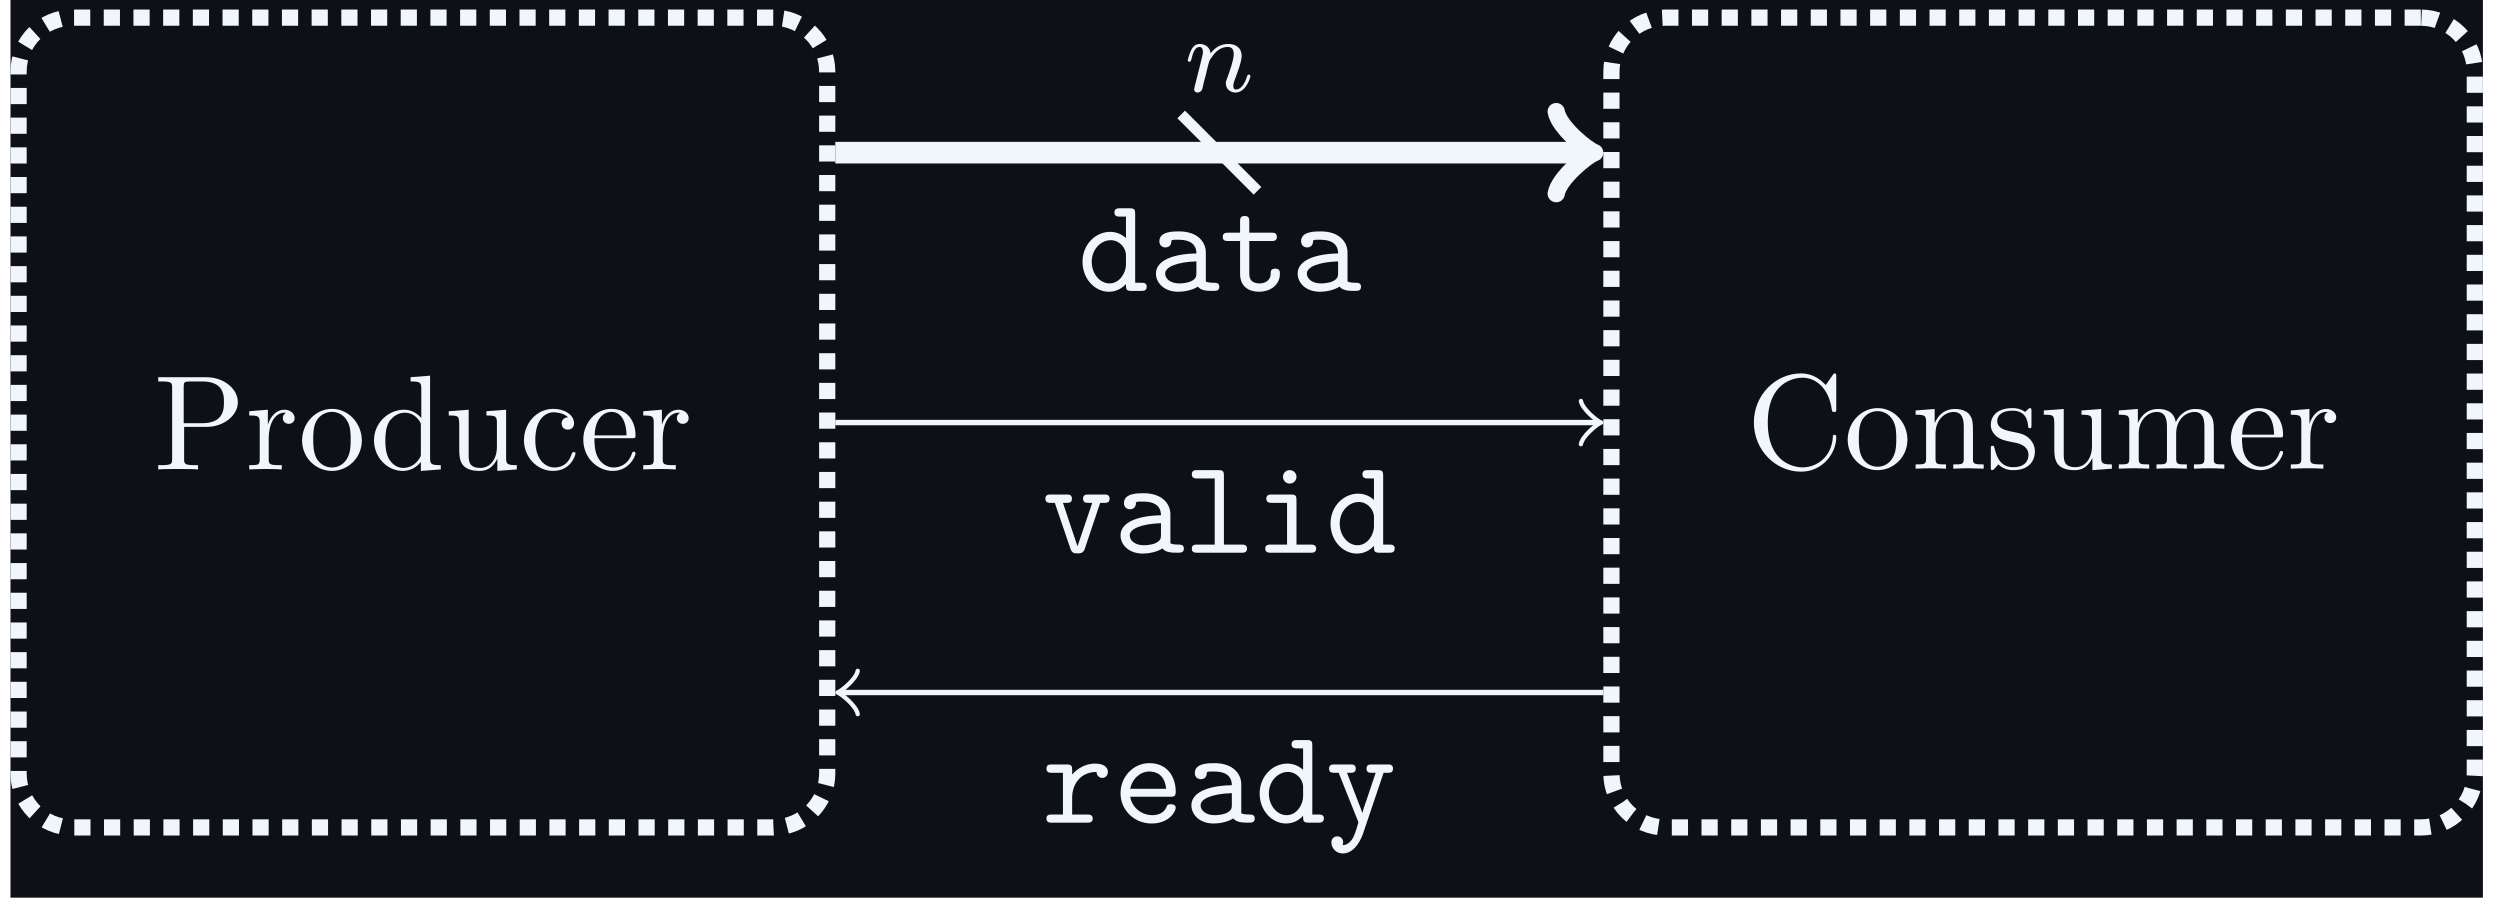
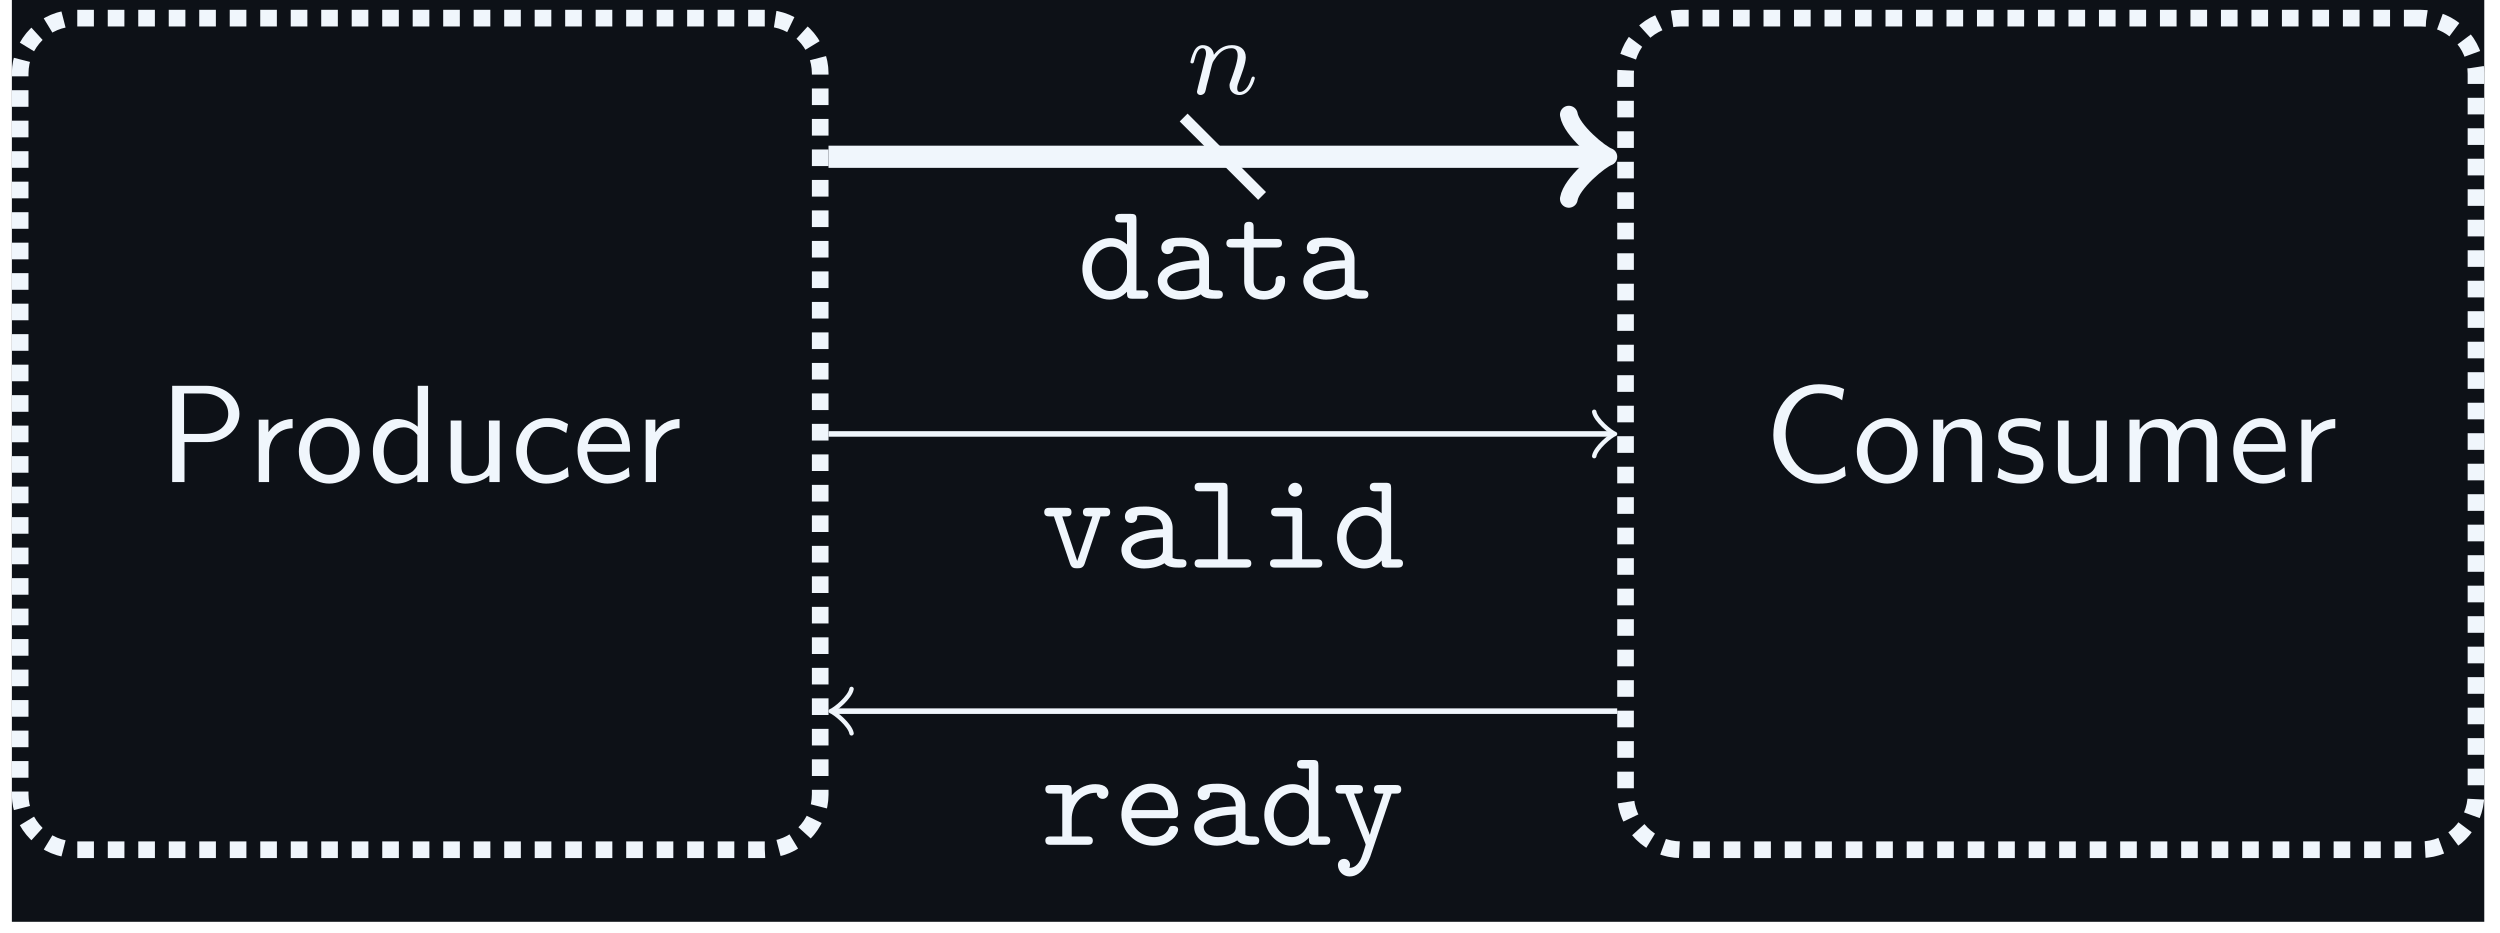
- <svg xmlns="http://www.w3.org/2000/svg" xmlns:xlink="http://www.w3.org/1999/xlink" width="182.51pt" height="66.261pt" viewBox="0 0 182.51 66.261">
+ <svg xmlns="http://www.w3.org/2000/svg" xmlns:xlink="http://www.w3.org/1999/xlink" width="177.723pt" height="66.261pt" viewBox="0 0 177.723 66.261">
  <defs>
    <g>
      <g id="glyph-0-0">
-         <path d="M 2.234 -3.109 L 3.906 -3.109 C 5.094 -3.109 6.156 -3.922 6.156 -4.906 C 6.156 -5.859 5.172 -6.734 3.828 -6.734 L 0.344 -6.734 L 0.344 -6.422 L 0.578 -6.422 C 1.344 -6.422 1.359 -6.312 1.359 -5.969 L 1.359 -0.766 C 1.359 -0.422 1.344 -0.312 0.578 -0.312 L 0.344 -0.312 L 0.344 0 C 0.688 -0.031 1.422 -0.031 1.797 -0.031 C 2.172 -0.031 2.906 -0.031 3.25 0 L 3.25 -0.312 L 3.016 -0.312 C 2.25 -0.312 2.234 -0.422 2.234 -0.766 Z M 2.203 -3.375 L 2.203 -6.031 C 2.203 -6.359 2.234 -6.422 2.688 -6.422 L 3.562 -6.422 C 5.141 -6.422 5.141 -5.391 5.141 -4.906 C 5.141 -4.438 5.141 -3.375 3.562 -3.375 Z M 2.203 -3.375 " />
+         <path d="M 3.469 -2.844 C 4.688 -2.844 5.734 -3.75 5.734 -4.844 C 5.734 -5.906 4.766 -6.844 3.406 -6.844 L 0.953 -6.844 L 0.953 0 L 1.828 0 L 1.828 -2.844 Z M 3.188 -6.297 C 4.266 -6.297 4.938 -5.688 4.938 -4.844 C 4.938 -4.078 4.312 -3.422 3.188 -3.422 L 1.797 -3.422 L 1.797 -6.297 Z M 3.188 -6.297 " />
      </g>
      <g id="glyph-0-1">
-         <path d="M 1.641 -3.266 L 1.641 -4.359 L 0.281 -4.25 L 0.281 -3.938 C 0.969 -3.938 1.047 -3.875 1.047 -3.391 L 1.047 -0.75 C 1.047 -0.312 0.938 -0.312 0.281 -0.312 L 0.281 0 C 0.656 -0.016 1.125 -0.031 1.406 -0.031 C 1.797 -0.031 2.25 -0.031 2.656 0 L 2.656 -0.312 L 2.438 -0.312 C 1.719 -0.312 1.703 -0.422 1.703 -0.766 L 1.703 -2.281 C 1.703 -3.266 2.109 -4.141 2.859 -4.141 C 2.922 -4.141 2.953 -4.141 2.969 -4.125 C 2.938 -4.125 2.734 -4 2.734 -3.75 C 2.734 -3.469 2.953 -3.328 3.172 -3.328 C 3.344 -3.328 3.594 -3.438 3.594 -3.75 C 3.594 -4.078 3.281 -4.359 2.859 -4.359 C 2.141 -4.359 1.781 -3.703 1.641 -3.266 Z M 1.641 -3.266 " />
+         <path d="M 1.547 -2.109 C 1.547 -3.094 2.25 -3.812 3.219 -3.828 L 3.219 -4.484 C 2.344 -4.469 1.797 -4 1.5 -3.547 L 1.5 -4.438 L 0.812 -4.438 L 0.812 0 L 1.547 0 Z M 1.547 -2.109 " />
      </g>
      <g id="glyph-0-2">
-         <path d="M 4.641 -2.109 C 4.641 -3.375 3.656 -4.422 2.469 -4.422 C 1.234 -4.422 0.281 -3.344 0.281 -2.109 C 0.281 -0.844 1.297 0.109 2.453 0.109 C 3.641 0.109 4.641 -0.859 4.641 -2.109 Z M 2.469 -0.141 C 2.047 -0.141 1.609 -0.344 1.344 -0.797 C 1.094 -1.234 1.094 -1.828 1.094 -2.188 C 1.094 -2.578 1.094 -3.109 1.328 -3.547 C 1.594 -4 2.062 -4.203 2.453 -4.203 C 2.891 -4.203 3.312 -3.984 3.562 -3.562 C 3.828 -3.141 3.828 -2.562 3.828 -2.188 C 3.828 -1.828 3.828 -1.297 3.609 -0.875 C 3.391 -0.422 2.953 -0.141 2.469 -0.141 Z M 2.469 -0.141 " />
+         <path d="M 4.625 -2.172 C 4.625 -3.484 3.641 -4.547 2.469 -4.547 C 1.25 -4.547 0.297 -3.453 0.297 -2.172 C 0.297 -0.875 1.297 0.109 2.453 0.109 C 3.641 0.109 4.625 -0.891 4.625 -2.172 Z M 2.453 -0.516 C 1.781 -0.516 1.062 -1.078 1.062 -2.266 C 1.062 -3.453 1.812 -3.938 2.453 -3.938 C 3.141 -3.938 3.859 -3.438 3.859 -2.266 C 3.859 -1.109 3.188 -0.516 2.453 -0.516 Z M 2.453 -0.516 " />
      </g>
      <g id="glyph-0-3">
-         <path d="M 3.75 -0.547 L 3.75 0.109 L 5.203 0 L 5.203 -0.312 C 4.5 -0.312 4.422 -0.375 4.422 -0.859 L 4.422 -6.844 L 3 -6.734 L 3 -6.422 C 3.703 -6.422 3.781 -6.359 3.781 -5.875 L 3.781 -3.75 C 3.484 -4.094 3.062 -4.359 2.531 -4.359 C 1.375 -4.359 0.328 -3.391 0.328 -2.125 C 0.328 -0.875 1.297 0.109 2.422 0.109 C 3.062 0.109 3.5 -0.234 3.75 -0.547 Z M 3.75 -3.188 L 3.75 -1.156 C 3.75 -0.984 3.75 -0.969 3.641 -0.797 C 3.344 -0.328 2.906 -0.109 2.469 -0.109 C 2.031 -0.109 1.672 -0.359 1.438 -0.734 C 1.188 -1.141 1.156 -1.703 1.156 -2.109 C 1.156 -2.469 1.172 -3.062 1.453 -3.516 C 1.672 -3.812 2.047 -4.141 2.578 -4.141 C 2.922 -4.141 3.328 -4 3.641 -3.547 C 3.75 -3.375 3.75 -3.359 3.75 -3.188 Z M 3.75 -3.188 " />
+         <path d="M 4.281 -6.844 L 3.547 -6.844 L 3.547 -3.938 C 3.016 -4.375 2.469 -4.484 2.094 -4.484 C 1.125 -4.484 0.359 -3.453 0.359 -2.188 C 0.359 -0.891 1.109 0.109 2.047 0.109 C 2.375 0.109 2.953 0.016 3.516 -0.516 L 3.516 0 L 4.281 0 Z M 3.516 -1.375 C 3.516 -1.234 3.5 -1.062 3.188 -0.766 C 2.953 -0.578 2.719 -0.5 2.453 -0.5 C 1.844 -0.5 1.125 -0.953 1.125 -2.172 C 1.125 -3.484 1.969 -3.891 2.547 -3.891 C 3 -3.891 3.297 -3.656 3.516 -3.344 Z M 3.516 -1.375 " />
      </g>
      <g id="glyph-0-4">
-         <path d="M 3.859 -0.781 L 3.859 0.109 L 5.281 0 L 5.281 -0.312 C 4.578 -0.312 4.5 -0.375 4.5 -0.859 L 4.5 -4.359 L 3.062 -4.25 L 3.062 -3.938 C 3.75 -3.938 3.828 -3.875 3.828 -3.391 L 3.828 -1.641 C 3.828 -0.781 3.359 -0.109 2.625 -0.109 C 1.797 -0.109 1.766 -0.578 1.766 -1.078 L 1.766 -4.359 L 0.312 -4.25 L 0.312 -3.938 C 1.078 -3.938 1.078 -3.922 1.078 -3.031 L 1.078 -1.562 C 1.078 -0.781 1.078 0.109 2.578 0.109 C 3.141 0.109 3.562 -0.172 3.859 -0.781 Z M 3.859 -0.781 " />
+         <path d="M 4.281 -4.375 L 3.516 -4.375 L 3.516 -1.516 C 3.516 -0.781 2.969 -0.438 2.344 -0.438 C 1.641 -0.438 1.562 -0.688 1.562 -1.109 L 1.562 -4.375 L 0.797 -4.375 L 0.797 -1.078 C 0.797 -0.359 1.031 0.109 1.844 0.109 C 2.359 0.109 3.062 -0.047 3.547 -0.469 L 3.547 0 L 4.281 0 Z M 4.281 -4.375 " />
      </g>
      <g id="glyph-0-5">
-         <path d="M 1.156 -2.156 C 1.156 -3.75 1.969 -4.172 2.484 -4.172 C 2.578 -4.172 3.188 -4.156 3.547 -3.812 C 3.141 -3.781 3.078 -3.484 3.078 -3.359 C 3.078 -3.094 3.25 -2.906 3.531 -2.906 C 3.781 -2.906 3.984 -3.062 3.984 -3.359 C 3.984 -4.031 3.234 -4.422 2.469 -4.422 C 1.25 -4.422 0.328 -3.359 0.328 -2.125 C 0.328 -0.875 1.312 0.109 2.453 0.109 C 3.781 0.109 4.094 -1.078 4.094 -1.172 C 4.094 -1.266 4 -1.266 3.969 -1.266 C 3.875 -1.266 3.859 -1.234 3.828 -1.172 C 3.547 -0.25 2.906 -0.141 2.547 -0.141 C 2.016 -0.141 1.156 -0.562 1.156 -2.156 Z M 1.156 -2.156 " />
+         <path d="M 4.047 -4.125 C 3.453 -4.453 3.125 -4.547 2.531 -4.547 C 1.156 -4.547 0.359 -3.359 0.359 -2.188 C 0.359 -0.969 1.25 0.109 2.484 0.109 C 3.016 0.109 3.562 -0.031 4.094 -0.391 L 4.031 -1.062 C 3.531 -0.656 3 -0.516 2.5 -0.516 C 1.672 -0.516 1.125 -1.234 1.125 -2.203 C 1.125 -2.969 1.484 -3.922 2.531 -3.922 C 3.047 -3.922 3.375 -3.828 3.922 -3.484 Z M 4.047 -4.125 " />
      </g>
      <g id="glyph-0-6">
-         <path d="M 1.109 -2.484 C 1.156 -3.953 1.984 -4.203 2.328 -4.203 C 3.344 -4.203 3.438 -2.875 3.438 -2.484 Z M 1.094 -2.281 L 3.844 -2.281 C 4.062 -2.281 4.094 -2.281 4.094 -2.484 C 4.094 -3.453 3.562 -4.422 2.328 -4.422 C 1.188 -4.422 0.281 -3.406 0.281 -2.172 C 0.281 -0.844 1.312 0.109 2.438 0.109 C 3.641 0.109 4.094 -0.984 4.094 -1.172 C 4.094 -1.266 4.016 -1.297 3.969 -1.297 C 3.875 -1.297 3.859 -1.234 3.828 -1.156 C 3.484 -0.141 2.609 -0.141 2.5 -0.141 C 2.016 -0.141 1.609 -0.438 1.391 -0.797 C 1.094 -1.266 1.094 -1.922 1.094 -2.281 Z M 1.094 -2.281 " />
+         <path d="M 4.078 -2.156 C 4.078 -2.5 4.078 -3.234 3.688 -3.828 C 3.281 -4.438 2.688 -4.547 2.328 -4.547 C 1.234 -4.547 0.344 -3.5 0.344 -2.234 C 0.344 -0.922 1.297 0.109 2.469 0.109 C 3.094 0.109 3.656 -0.125 4.047 -0.406 L 3.984 -1.047 C 3.359 -0.531 2.719 -0.5 2.484 -0.5 C 1.703 -0.5 1.062 -1.188 1.031 -2.156 Z M 1.078 -2.703 C 1.25 -3.453 1.766 -3.938 2.328 -3.938 C 2.844 -3.938 3.391 -3.609 3.516 -2.703 Z M 1.078 -2.703 " />
      </g>
      <g id="glyph-0-7">
-         <path d="M 0.547 -3.375 C 0.547 -1.328 2.156 0.219 3.984 0.219 C 5.594 0.219 6.562 -1.156 6.562 -2.297 C 6.562 -2.391 6.562 -2.469 6.422 -2.469 C 6.312 -2.469 6.312 -2.406 6.312 -2.312 C 6.234 -0.891 5.172 -0.094 4.094 -0.094 C 3.5 -0.094 1.562 -0.422 1.562 -3.359 C 1.562 -6.312 3.484 -6.641 4.094 -6.641 C 5.172 -6.641 6.047 -5.75 6.234 -4.312 C 6.266 -4.172 6.266 -4.141 6.406 -4.141 C 6.562 -4.141 6.562 -4.172 6.562 -4.375 L 6.562 -6.719 C 6.562 -6.875 6.562 -6.953 6.453 -6.953 C 6.406 -6.953 6.375 -6.953 6.297 -6.828 L 5.797 -6.109 C 5.438 -6.453 4.922 -6.953 3.984 -6.953 C 2.141 -6.953 0.547 -5.391 0.547 -3.375 Z M 0.547 -3.375 " />
+         <path d="M 5.734 -1.125 C 5.156 -0.734 4.828 -0.531 3.844 -0.531 C 2.422 -0.531 1.531 -2.016 1.531 -3.438 C 1.531 -4.766 2.359 -6.312 3.859 -6.312 C 4.562 -6.312 5.016 -6.156 5.547 -5.812 L 5.688 -6.609 C 5.266 -6.828 4.5 -6.953 3.875 -6.953 C 2.047 -6.953 0.656 -5.406 0.656 -3.344 C 0.656 -1.781 1.828 0.109 3.875 0.109 C 4.781 0.109 5.156 -0.047 5.797 -0.438 Z M 5.734 -1.125 " />
      </g>
      <g id="glyph-0-8">
-         <path d="M 1.078 -3.391 L 1.078 -0.75 C 1.078 -0.312 0.969 -0.312 0.312 -0.312 L 0.312 0 C 0.656 -0.016 1.156 -0.031 1.422 -0.031 C 1.688 -0.031 2.203 -0.016 2.531 0 L 2.531 -0.312 C 1.875 -0.312 1.766 -0.312 1.766 -0.75 L 1.766 -2.562 C 1.766 -3.594 2.469 -4.141 3.094 -4.141 C 3.719 -4.141 3.828 -3.609 3.828 -3.047 L 3.828 -0.75 C 3.828 -0.312 3.719 -0.312 3.062 -0.312 L 3.062 0 C 3.406 -0.016 3.906 -0.031 4.172 -0.031 C 4.422 -0.031 4.938 -0.016 5.281 0 L 5.281 -0.312 C 4.766 -0.312 4.516 -0.312 4.5 -0.594 L 4.5 -2.484 C 4.5 -3.328 4.5 -3.641 4.203 -4 C 4.062 -4.156 3.734 -4.359 3.172 -4.359 C 2.438 -4.359 1.984 -3.938 1.703 -3.328 L 1.703 -4.359 L 0.312 -4.25 L 0.312 -3.938 C 1 -3.938 1.078 -3.875 1.078 -3.391 Z M 1.078 -3.391 " />
+         <path d="M 4.281 -2.938 C 4.281 -3.594 4.141 -4.484 2.938 -4.484 C 2.047 -4.484 1.562 -3.812 1.516 -3.734 L 1.516 -4.438 L 0.797 -4.438 L 0.797 0 L 1.562 0 L 1.562 -2.422 C 1.562 -3.062 1.812 -3.891 2.562 -3.891 C 3.516 -3.891 3.516 -3.188 3.516 -2.875 L 3.516 0 L 4.281 0 Z M 4.281 -2.938 " />
      </g>
      <g id="glyph-0-9">
-         <path d="M 2.047 -1.906 C 2.266 -1.875 3.078 -1.719 3.078 -1 C 3.078 -0.5 2.734 -0.109 1.969 -0.109 C 1.141 -0.109 0.781 -0.672 0.594 -1.516 C 0.562 -1.641 0.547 -1.672 0.453 -1.672 C 0.328 -1.672 0.328 -1.609 0.328 -1.422 L 0.328 -0.125 C 0.328 0.047 0.328 0.109 0.438 0.109 C 0.484 0.109 0.5 0.094 0.688 -0.094 C 0.703 -0.109 0.703 -0.125 0.875 -0.312 C 1.312 0.094 1.75 0.109 1.969 0.109 C 3.094 0.109 3.547 -0.547 3.547 -1.266 C 3.547 -1.781 3.25 -2.078 3.141 -2.203 C 2.812 -2.516 2.422 -2.594 2.016 -2.672 C 1.453 -2.781 0.797 -2.906 0.797 -3.484 C 0.797 -3.828 1.062 -4.234 1.906 -4.234 C 2.984 -4.234 3.031 -3.344 3.062 -3.031 C 3.062 -2.953 3.156 -2.953 3.172 -2.953 C 3.297 -2.953 3.297 -3 3.297 -3.188 L 3.297 -4.188 C 3.297 -4.344 3.297 -4.422 3.188 -4.422 C 3.141 -4.422 3.125 -4.422 3 -4.297 C 2.969 -4.266 2.875 -4.172 2.828 -4.141 C 2.453 -4.422 2.047 -4.422 1.906 -4.422 C 0.703 -4.422 0.328 -3.75 0.328 -3.203 C 0.328 -2.859 0.484 -2.578 0.75 -2.359 C 1.062 -2.109 1.344 -2.047 2.047 -1.906 Z M 2.047 -1.906 " />
+         <path d="M 3.375 -4.234 C 2.875 -4.469 2.469 -4.547 1.969 -4.547 C 1.719 -4.547 0.328 -4.547 0.328 -3.25 C 0.328 -2.766 0.609 -2.453 0.859 -2.266 C 1.156 -2.047 1.375 -2.016 1.922 -1.906 C 2.281 -1.828 2.844 -1.719 2.844 -1.188 C 2.844 -0.516 2.078 -0.516 1.922 -0.516 C 1.125 -0.516 0.578 -0.875 0.391 -1 L 0.281 -0.328 C 0.594 -0.172 1.141 0.109 1.938 0.109 C 2.109 0.109 2.656 0.109 3.078 -0.203 C 3.375 -0.438 3.547 -0.844 3.547 -1.266 C 3.547 -1.797 3.188 -2.141 3.172 -2.172 C 2.781 -2.516 2.516 -2.578 2.016 -2.656 C 1.484 -2.766 1.031 -2.875 1.031 -3.359 C 1.031 -3.969 1.734 -3.969 1.859 -3.969 C 2.172 -3.969 2.703 -3.922 3.266 -3.594 Z M 3.375 -4.234 " />
      </g>
      <g id="glyph-0-10">
-         <path d="M 1.078 -3.391 L 1.078 -0.75 C 1.078 -0.312 0.969 -0.312 0.312 -0.312 L 0.312 0 C 0.656 -0.016 1.156 -0.031 1.422 -0.031 C 1.688 -0.031 2.203 -0.016 2.531 0 L 2.531 -0.312 C 1.875 -0.312 1.766 -0.312 1.766 -0.75 L 1.766 -2.562 C 1.766 -3.594 2.469 -4.141 3.094 -4.141 C 3.719 -4.141 3.828 -3.609 3.828 -3.047 L 3.828 -0.75 C 3.828 -0.312 3.719 -0.312 3.062 -0.312 L 3.062 0 C 3.406 -0.016 3.906 -0.031 4.172 -0.031 C 4.422 -0.031 4.938 -0.016 5.281 0 L 5.281 -0.312 C 4.609 -0.312 4.5 -0.312 4.5 -0.75 L 4.5 -2.562 C 4.5 -3.594 5.203 -4.141 5.844 -4.141 C 6.453 -4.141 6.562 -3.609 6.562 -3.047 L 6.562 -0.75 C 6.562 -0.312 6.453 -0.312 5.797 -0.312 L 5.797 0 C 6.141 -0.016 6.641 -0.031 6.906 -0.031 C 7.172 -0.031 7.688 -0.016 8.016 0 L 8.016 -0.312 C 7.5 -0.312 7.25 -0.312 7.25 -0.594 L 7.25 -2.484 C 7.25 -3.328 7.25 -3.641 6.938 -4 C 6.797 -4.156 6.484 -4.359 5.906 -4.359 C 5.078 -4.359 4.641 -3.766 4.469 -3.391 C 4.344 -4.25 3.609 -4.359 3.172 -4.359 C 2.438 -4.359 1.984 -3.938 1.703 -3.328 L 1.703 -4.359 L 0.312 -4.25 L 0.312 -3.938 C 1 -3.938 1.078 -3.875 1.078 -3.391 Z M 1.078 -3.391 " />
+         <path d="M 7.031 -2.938 C 7.031 -3.594 6.875 -4.484 5.672 -4.484 C 5.094 -4.484 4.578 -4.203 4.203 -3.672 C 3.953 -4.422 3.266 -4.484 2.953 -4.484 C 2.234 -4.484 1.781 -4.078 1.516 -3.734 L 1.516 -4.438 L 0.797 -4.438 L 0.797 0 L 1.562 0 L 1.562 -2.422 C 1.562 -3.094 1.828 -3.891 2.562 -3.891 C 3.484 -3.891 3.531 -3.25 3.531 -2.875 L 3.531 0 L 4.297 0 L 4.297 -2.422 C 4.297 -3.094 4.562 -3.891 5.297 -3.891 C 6.219 -3.891 6.266 -3.25 6.266 -2.875 L 6.266 0 L 7.031 0 Z M 7.031 -2.938 " />
      </g>
      <g id="glyph-1-0">
        <path d="M 1.578 -1.297 C 1.594 -1.406 1.672 -1.703 1.703 -1.828 C 1.812 -2.25 1.812 -2.266 2 -2.516 C 2.25 -2.906 2.625 -3.25 3.156 -3.25 C 3.438 -3.25 3.594 -3.094 3.594 -2.719 C 3.594 -2.281 3.266 -1.391 3.125 -1 C 3.016 -0.734 3.016 -0.688 3.016 -0.594 C 3.016 -0.141 3.391 0.078 3.719 0.078 C 4.5 0.078 4.812 -1.031 4.812 -1.125 C 4.812 -1.203 4.75 -1.234 4.703 -1.234 C 4.609 -1.234 4.594 -1.172 4.562 -1.094 C 4.375 -0.453 4.047 -0.141 3.75 -0.141 C 3.625 -0.141 3.562 -0.219 3.562 -0.406 C 3.562 -0.578 3.625 -0.75 3.703 -0.953 C 3.812 -1.25 4.172 -2.156 4.172 -2.594 C 4.172 -3.188 3.75 -3.469 3.188 -3.469 C 2.547 -3.469 2.141 -3.094 1.906 -2.781 C 1.859 -3.219 1.516 -3.469 1.109 -3.469 C 0.828 -3.469 0.625 -3.297 0.5 -3.047 C 0.312 -2.672 0.234 -2.281 0.234 -2.266 C 0.234 -2.203 0.297 -2.172 0.359 -2.172 C 0.453 -2.172 0.469 -2.203 0.516 -2.406 C 0.609 -2.781 0.75 -3.25 1.094 -3.25 C 1.297 -3.25 1.344 -3.062 1.344 -2.875 C 1.344 -2.734 1.297 -2.594 1.234 -2.328 C 1.219 -2.266 1.109 -1.797 1.078 -1.688 L 0.781 -0.516 C 0.75 -0.391 0.703 -0.203 0.703 -0.172 C 0.703 0.016 0.844 0.078 0.953 0.078 C 1.094 0.078 1.219 -0.016 1.266 -0.109 C 1.297 -0.156 1.359 -0.422 1.391 -0.594 Z M 1.578 -1.297 " />
      </g>
      <g id="glyph-2-0">
        <path d="M 3.531 -0.5 C 3.531 -0.141 3.531 0 3.922 0 L 4.641 0 C 4.797 0 5.047 0 5.047 -0.312 C 5.047 -0.594 4.797 -0.594 4.656 -0.594 L 4.203 -0.594 L 4.203 -5.625 C 4.203 -5.922 4.156 -6.031 3.812 -6.031 L 3.094 -6.031 C 2.938 -6.031 2.688 -6.031 2.688 -5.719 C 2.688 -5.422 2.953 -5.422 3.094 -5.422 L 3.531 -5.422 L 3.531 -3.859 C 3.203 -4.156 2.797 -4.312 2.375 -4.312 C 1.297 -4.312 0.359 -3.375 0.359 -2.125 C 0.359 -0.891 1.25 0.062 2.281 0.062 C 2.844 0.062 3.25 -0.203 3.531 -0.5 Z M 3.531 -2.609 L 3.531 -1.906 C 3.531 -1.359 3.094 -0.547 2.328 -0.547 C 1.625 -0.547 1.031 -1.25 1.031 -2.125 C 1.031 -3.062 1.719 -3.703 2.422 -3.703 C 3.047 -3.703 3.531 -3.156 3.531 -2.609 Z M 3.531 -2.609 " />
      </g>
      <g id="glyph-2-1">
        <path d="M 3.609 -0.312 C 3.828 -0.016 4.297 0 4.672 0 C 4.953 0 5.172 0 5.172 -0.312 C 5.172 -0.594 4.922 -0.594 4.766 -0.594 C 4.359 -0.594 4.266 -0.656 4.188 -0.688 L 4.188 -2.812 C 4.188 -3.516 3.641 -4.344 2.234 -4.344 C 1.797 -4.344 0.797 -4.344 0.797 -3.625 C 0.797 -3.328 1 -3.172 1.25 -3.172 C 1.391 -3.172 1.672 -3.25 1.672 -3.625 C 1.672 -3.703 1.688 -3.703 1.891 -3.734 C 2.016 -3.734 2.156 -3.734 2.234 -3.734 C 2.984 -3.734 3.5 -3.438 3.5 -2.734 C 1.75 -2.703 0.547 -2.203 0.547 -1.266 C 0.547 -0.578 1.156 0.062 2.172 0.062 C 2.531 0.062 3.141 -0.016 3.609 -0.312 Z M 3.5 -2.156 L 3.5 -1.328 C 3.5 -1.094 3.5 -0.891 3.109 -0.703 C 2.766 -0.547 2.312 -0.547 2.234 -0.547 C 1.625 -0.547 1.219 -0.875 1.219 -1.266 C 1.219 -1.75 2.078 -2.109 3.5 -2.156 Z M 3.5 -2.156 " />
      </g>
      <g id="glyph-2-2">
        <path d="M 2.188 -3.641 L 3.812 -3.641 C 3.953 -3.641 4.203 -3.641 4.203 -3.938 C 4.203 -4.25 3.969 -4.25 3.812 -4.25 L 2.188 -4.25 L 2.188 -5.062 C 2.188 -5.25 2.188 -5.469 1.859 -5.469 C 1.516 -5.469 1.516 -5.25 1.516 -5.062 L 1.516 -4.25 L 0.656 -4.25 C 0.5 -4.25 0.25 -4.25 0.25 -3.938 C 0.25 -3.641 0.5 -3.641 0.641 -3.641 L 1.516 -3.641 L 1.516 -1.25 C 1.516 -0.297 2.172 0.062 2.906 0.062 C 3.625 0.062 4.422 -0.359 4.422 -1.25 C 4.422 -1.422 4.422 -1.625 4.078 -1.625 C 3.75 -1.625 3.75 -1.422 3.75 -1.25 C 3.734 -0.641 3.172 -0.547 2.953 -0.547 C 2.188 -0.547 2.188 -1.062 2.188 -1.297 Z M 2.188 -3.641 " />
      </g>
      <g id="glyph-2-3">
        <path d="M 4.234 -3.641 L 4.531 -3.641 C 4.688 -3.641 4.922 -3.641 4.922 -3.938 C 4.922 -4.25 4.688 -4.25 4.531 -4.25 L 3.375 -4.25 C 3.234 -4.25 2.984 -4.25 2.984 -3.953 C 2.984 -3.641 3.219 -3.641 3.375 -3.641 L 3.656 -3.641 L 2.578 -0.469 L 1.516 -3.641 L 1.781 -3.641 C 1.938 -3.641 2.172 -3.641 2.172 -3.938 C 2.172 -4.25 1.938 -4.25 1.781 -4.25 L 0.625 -4.25 C 0.469 -4.25 0.234 -4.25 0.234 -3.938 C 0.234 -3.641 0.484 -3.641 0.625 -3.641 L 0.922 -3.641 L 2.062 -0.297 C 2.172 0.047 2.375 0.047 2.578 0.047 C 2.766 0.047 3 0.047 3.109 -0.281 Z M 4.234 -3.641 " />
      </g>
      <g id="glyph-2-4">
        <path d="M 2.922 -5.625 C 2.922 -5.922 2.875 -6.031 2.531 -6.031 L 0.969 -6.031 C 0.812 -6.031 0.578 -6.031 0.578 -5.719 C 0.578 -5.422 0.828 -5.422 0.969 -5.422 L 2.25 -5.422 L 2.25 -0.594 L 0.969 -0.594 C 0.812 -0.594 0.578 -0.594 0.578 -0.297 C 0.578 0 0.828 0 0.969 0 L 4.203 0 C 4.359 0 4.609 0 4.609 -0.297 C 4.609 -0.594 4.375 -0.594 4.203 -0.594 L 2.922 -0.594 Z M 2.922 -5.625 " />
      </g>
      <g id="glyph-2-5">
        <path d="M 3.047 -3.844 C 3.047 -4.156 2.984 -4.25 2.656 -4.25 L 1.25 -4.25 C 1.109 -4.25 0.844 -4.25 0.844 -3.953 C 0.844 -3.641 1.109 -3.641 1.25 -3.641 L 2.359 -3.641 L 2.359 -0.594 L 1.172 -0.594 C 1.016 -0.594 0.766 -0.594 0.766 -0.297 C 0.766 0 1.031 0 1.172 0 L 4.078 0 C 4.234 0 4.484 0 4.484 -0.297 C 4.484 -0.594 4.234 -0.594 4.078 -0.594 L 3.047 -0.594 Z M 3.047 -5.547 C 3.047 -5.812 2.828 -6.031 2.547 -6.031 C 2.281 -6.031 2.062 -5.812 2.062 -5.547 C 2.062 -5.266 2.281 -5.047 2.547 -5.047 C 2.828 -5.047 3.047 -5.266 3.047 -5.547 Z M 3.047 -5.547 " />
      </g>
      <g id="glyph-2-6">
        <path d="M 2.188 -1.828 C 2.188 -2.766 2.766 -3.703 3.969 -3.703 C 3.969 -3.469 4.141 -3.266 4.391 -3.266 C 4.609 -3.266 4.797 -3.438 4.797 -3.703 C 4.797 -3.891 4.688 -4.312 3.859 -4.312 C 3.359 -4.312 2.734 -4.125 2.188 -3.516 L 2.188 -3.844 C 2.188 -4.156 2.125 -4.25 1.797 -4.25 L 0.703 -4.25 C 0.562 -4.25 0.312 -4.25 0.312 -3.953 C 0.312 -3.641 0.547 -3.641 0.703 -3.641 L 1.516 -3.641 L 1.516 -0.594 L 0.703 -0.594 C 0.562 -0.594 0.312 -0.594 0.312 -0.312 C 0.312 0 0.547 0 0.703 0 L 3.281 0 C 3.438 0 3.688 0 3.688 -0.297 C 3.688 -0.594 3.438 -0.594 3.281 -0.594 L 2.188 -0.594 Z M 2.188 -1.828 " />
      </g>
      <g id="glyph-2-7">
        <path d="M 4.188 -1.891 C 4.391 -1.891 4.578 -1.891 4.578 -2.25 C 4.578 -3.375 3.938 -4.344 2.656 -4.344 C 1.484 -4.344 0.547 -3.359 0.547 -2.141 C 0.547 -0.938 1.531 0.062 2.812 0.062 C 4.109 0.062 4.578 -0.828 4.578 -1.078 C 4.578 -1.344 4.281 -1.344 4.234 -1.344 C 4.047 -1.344 3.969 -1.328 3.906 -1.141 C 3.688 -0.625 3.156 -0.547 2.875 -0.547 C 2.141 -0.547 1.406 -1.031 1.25 -1.891 Z M 1.25 -2.469 C 1.391 -3.188 1.969 -3.734 2.656 -3.734 C 3.172 -3.734 3.781 -3.484 3.875 -2.469 Z M 1.25 -2.469 " />
      </g>
      <g id="glyph-2-8">
        <path d="M 4.234 -3.641 L 4.531 -3.641 C 4.688 -3.641 4.922 -3.641 4.922 -3.938 C 4.922 -4.25 4.688 -4.25 4.531 -4.25 L 3.375 -4.25 C 3.234 -4.25 2.984 -4.25 2.984 -3.953 C 2.984 -3.641 3.219 -3.641 3.375 -3.641 L 3.656 -3.641 L 2.953 -1.547 C 2.812 -1.188 2.766 -1 2.688 -0.703 C 2.625 -0.891 2.547 -1.094 2.469 -1.281 L 1.562 -3.641 L 1.797 -3.641 C 1.953 -3.641 2.203 -3.641 2.203 -3.938 C 2.203 -4.25 1.969 -4.25 1.797 -4.25 L 0.656 -4.25 C 0.5 -4.25 0.25 -4.25 0.25 -3.938 C 0.25 -3.641 0.5 -3.641 0.656 -3.641 L 0.953 -3.641 L 2.359 -0.125 C 2.391 -0.031 2.391 -0.016 2.391 0 C 2.391 0.016 2.156 0.828 2.016 1.078 C 1.734 1.609 1.375 1.641 1.234 1.641 C 1.234 1.641 1.281 1.562 1.281 1.422 C 1.281 1.188 1.109 1 0.859 1 C 0.594 1 0.422 1.188 0.422 1.438 C 0.422 1.859 0.766 2.25 1.25 2.25 C 2.234 2.25 2.672 0.953 2.719 0.844 Z M 4.234 -3.641 " />
      </g>
    </g>
    <clipPath id="clip-0">
-       <path clip-rule="nonzero" d="M 0.766 0 L 181.262 0 L 181.262 65.531 L 0.766 65.531 Z M 0.766 0 " />
+       <path clip-rule="nonzero" d="M 0.844 0 L 176.605 0 L 176.605 65.531 L 0.844 65.531 Z M 0.844 0 " />
    </clipPath>
    <clipPath id="clip-1">
-       <path clip-rule="nonzero" d="M 0.766 0 L 78 0 L 78 65.531 L 0.766 65.531 Z M 0.766 0 " />
+       <path clip-rule="nonzero" d="M 0.844 0 L 76 0 L 76 65.531 L 0.844 65.531 Z M 0.844 0 " />
    </clipPath>
    <clipPath id="clip-2">
-       <path clip-rule="nonzero" d="M 100 0 L 181.262 0 L 181.262 65.531 L 100 65.531 Z M 100 0 " />
+       <path clip-rule="nonzero" d="M 98 0 L 176.605 0 L 176.605 65.531 L 98 65.531 Z M 98 0 " />
    </clipPath>
  </defs>
  <g clip-path="url(#clip-0)">
-     <path fill-rule="nonzero" fill="rgb(5.098%, 6.667%, 9.021%)" fill-opacity="1" d="M 0.766 65.531 L 181.262 65.531 L 181.262 0 L 0.766 0 Z M 0.766 65.531 " />
+     <path fill-rule="nonzero" fill="rgb(5.098%, 6.667%, 9.021%)" fill-opacity="1" d="M 0.844 65.531 L 176.605 65.531 L 176.605 0 L 0.844 0 Z M 0.844 65.531 " />
  </g>
  <g clip-path="url(#clip-1)">
-     <path fill="none" stroke-width="1.196" stroke-linecap="butt" stroke-linejoin="miter" stroke="rgb(94.119%, 96.471%, 98.824%)" stroke-opacity="1" stroke-dasharray="1.196 0.996" stroke-miterlimit="10" d="M 25.862 29.89 L -25.861 29.89 C -28.061 29.89 -29.846 28.104 -29.846 25.904 L -29.846 -25.902 C -29.846 -28.106 -28.061 -29.887 -25.861 -29.887 L 25.862 -29.887 C 28.062 -29.887 29.847 -28.106 29.847 -25.902 L 29.847 25.904 C 29.847 28.104 28.062 29.89 25.862 29.89 Z M 25.862 29.89 " transform="matrix(0.98897, 0, 0, -0.98897, 30.87244, 30.84895)" />
+     <path fill="none" stroke-width="1.196" stroke-linecap="butt" stroke-linejoin="miter" stroke="rgb(94.119%, 96.471%, 98.824%)" stroke-opacity="1" stroke-dasharray="1.196 0.996" stroke-miterlimit="10" d="M 24.77 29.89 L -24.769 29.89 C -26.969 29.89 -28.754 28.104 -28.754 25.904 L -28.754 -25.902 C -28.754 -28.106 -26.969 -29.887 -24.769 -29.887 L 24.77 -29.887 C 26.97 -29.887 28.755 -28.106 28.755 -25.902 L 28.755 25.904 C 28.755 28.104 26.97 29.89 24.77 29.89 Z M 24.77 29.89 " transform="matrix(0.98897, 0, 0, -0.98897, 29.87042, 30.84895)" />
  </g>
  <g fill="rgb(94.119%, 96.471%, 98.824%)" fill-opacity="1">
-     <use xlink:href="#glyph-0-0" x="11.208" y="34.27" />
-     <use xlink:href="#glyph-0-1" x="17.914" y="34.27" />
-     <use xlink:href="#glyph-0-2" x="21.773" y="34.27" />
+     <use xlink:href="#glyph-0-0" x="11.287" y="34.27" />
+     <use xlink:href="#glyph-0-1" x="17.582" y="34.27" />
+     <use xlink:href="#glyph-0-2" x="20.948" y="34.27" />
  </g>
  <g fill="rgb(94.119%, 96.471%, 98.824%)" fill-opacity="1">
-     <use xlink:href="#glyph-0-3" x="26.975" y="34.27" />
-     <use xlink:href="#glyph-0-4" x="32.449" y="34.27" />
-     <use xlink:href="#glyph-0-5" x="37.923" y="34.27" />
-     <use xlink:href="#glyph-0-6" x="42.302" y="34.27" />
-     <use xlink:href="#glyph-0-1" x="46.68" y="34.27" />
+     <use xlink:href="#glyph-0-3" x="26.15" y="34.27" />
+     <use xlink:href="#glyph-0-4" x="31.241" y="34.27" />
+     <use xlink:href="#glyph-0-5" x="36.332" y="34.27" />
+     <use xlink:href="#glyph-0-6" x="40.711" y="34.27" />
+     <use xlink:href="#glyph-0-1" x="45.089" y="34.27" />
  </g>
  <g clip-path="url(#clip-2)">
-     <path fill="none" stroke-width="1.196" stroke-linecap="butt" stroke-linejoin="miter" stroke="rgb(94.119%, 96.471%, 98.824%)" stroke-opacity="1" stroke-dasharray="1.196 0.996" stroke-miterlimit="10" d="M 147.485 29.89 L 91.721 29.89 C 89.521 29.89 87.736 28.104 87.736 25.904 L 87.736 -25.902 C 87.736 -28.106 89.521 -29.887 91.721 -29.887 L 147.485 -29.887 C 149.685 -29.887 151.47 -28.106 151.47 -25.902 L 151.47 25.904 C 151.47 28.104 149.685 29.89 147.485 29.89 Z M 147.485 29.89 " transform="matrix(0.98897, 0, 0, -0.98897, 30.87244, 30.84895)" />
+     <path fill="none" stroke-width="1.196" stroke-linecap="butt" stroke-linejoin="miter" stroke="rgb(94.119%, 96.471%, 98.824%)" stroke-opacity="1" stroke-dasharray="1.196 0.996" stroke-miterlimit="10" d="M 143.79 29.89 L 90.629 29.89 C 88.425 29.89 86.644 28.104 86.644 25.904 L 86.644 -25.902 C 86.644 -28.106 88.425 -29.887 90.629 -29.887 L 143.79 -29.887 C 145.99 -29.887 147.775 -28.106 147.775 -25.902 L 147.775 25.904 C 147.775 28.104 145.99 29.89 143.79 29.89 Z M 143.79 29.89 " transform="matrix(0.98897, 0, 0, -0.98897, 29.87042, 30.84895)" />
  </g>
  <g fill="rgb(94.119%, 96.471%, 98.824%)" fill-opacity="1">
-     <use xlink:href="#glyph-0-7" x="127.493" y="34.215" />
-     <use xlink:href="#glyph-0-2" x="134.608" y="34.215" />
-     <use xlink:href="#glyph-0-8" x="139.535" y="34.215" />
-     <use xlink:href="#glyph-0-9" x="145.009" y="34.215" />
-     <use xlink:href="#glyph-0-4" x="148.895" y="34.215" />
-     <use xlink:href="#glyph-0-10" x="154.369" y="34.215" />
-     <use xlink:href="#glyph-0-6" x="162.579" y="34.215" />
-     <use xlink:href="#glyph-0-1" x="166.958" y="34.215" />
+     <use xlink:href="#glyph-0-7" x="125.409" y="34.27" />
+     <use xlink:href="#glyph-0-2" x="131.704" y="34.27" />
+     <use xlink:href="#glyph-0-8" x="136.63" y="34.27" />
+     <use xlink:href="#glyph-0-9" x="141.721" y="34.27" />
+     <use xlink:href="#glyph-0-4" x="145.498" y="34.27" />
+     <use xlink:href="#glyph-0-10" x="150.588" y="34.27" />
+     <use xlink:href="#glyph-0-6" x="158.415" y="34.27" />
+     <use xlink:href="#glyph-0-1" x="162.794" y="34.27" />
  </g>
-   <path fill="none" stroke-width="0.797" stroke-linecap="butt" stroke-linejoin="miter" stroke="rgb(94.119%, 96.471%, 98.824%)" stroke-opacity="1" stroke-miterlimit="10" d="M 55.975 22.744 L 61.608 17.108 " transform="matrix(0.98897, 0, 0, -0.98897, 30.87244, 30.84895)" />
+   <path fill="none" stroke-width="0.797" stroke-linecap="butt" stroke-linejoin="miter" stroke="rgb(94.119%, 96.471%, 98.824%)" stroke-opacity="1" stroke-miterlimit="10" d="M 54.879 22.744 L 60.516 17.108 " transform="matrix(0.98897, 0, 0, -0.98897, 29.87042, 30.84895)" />
  <g fill="rgb(94.119%, 96.471%, 98.824%)" fill-opacity="1">
-     <use xlink:href="#glyph-1-0" x="86.474" y="6.678" />
+     <use xlink:href="#glyph-1-0" x="84.39" y="6.678" />
  </g>
-   <path fill="none" stroke-width="1.594" stroke-linecap="butt" stroke-linejoin="miter" stroke="rgb(94.119%, 96.471%, 98.824%)" stroke-opacity="1" stroke-miterlimit="10" d="M 30.444 19.924 L 85.931 19.924 " transform="matrix(0.98897, 0, 0, -0.98897, 30.87244, 30.84895)" />
-   <path fill="none" stroke-width="1.275" stroke-linecap="round" stroke-linejoin="round" stroke="rgb(94.119%, 96.471%, 98.824%)" stroke-opacity="1" stroke-miterlimit="10" d="M -2.273 3.028 C -2.083 1.895 -0.002 0.188 0.567 -0.001 C -0.002 -0.191 -2.083 -1.893 -2.273 -3.027 " transform="matrix(0.98897, 0, 0, -0.98897, 115.8573, 11.14317)" />
+   <path fill="none" stroke-width="1.594" stroke-linecap="butt" stroke-linejoin="miter" stroke="rgb(94.119%, 96.471%, 98.824%)" stroke-opacity="1" stroke-miterlimit="10" d="M 29.352 19.924 L 84.839 19.924 " transform="matrix(0.98897, 0, 0, -0.98897, 29.87042, 30.84895)" />
+   <path fill="none" stroke-width="1.275" stroke-linecap="round" stroke-linejoin="round" stroke="rgb(94.119%, 96.471%, 98.824%)" stroke-opacity="1" stroke-miterlimit="10" d="M -2.272 3.028 C -2.082 1.895 -0.001 0.188 0.568 -0.001 C -0.001 -0.191 -2.082 -1.893 -2.272 -3.027 " transform="matrix(0.98897, 0, 0, -0.98897, 113.7742, 11.14317)" />
  <g fill="rgb(94.119%, 96.471%, 98.824%)" fill-opacity="1">
-     <use xlink:href="#glyph-2-0" x="78.669" y="21.237" />
-     <use xlink:href="#glyph-2-1" x="83.842" y="21.237" />
-     <use xlink:href="#glyph-2-2" x="89.015" y="21.237" />
-     <use xlink:href="#glyph-2-1" x="94.187" y="21.237" />
+     <use xlink:href="#glyph-2-0" x="76.586" y="21.237" />
+     <use xlink:href="#glyph-2-1" x="81.759" y="21.237" />
+     <use xlink:href="#glyph-2-2" x="86.932" y="21.237" />
+     <use xlink:href="#glyph-2-1" x="92.104" y="21.237" />
  </g>
-   <path fill="none" stroke-width="0.399" stroke-linecap="butt" stroke-linejoin="miter" stroke="rgb(94.119%, 96.471%, 98.824%)" stroke-opacity="1" stroke-miterlimit="10" d="M 30.444 0.001 L 86.681 0.001 " transform="matrix(0.98897, 0, 0, -0.98897, 30.87244, 30.84895)" />
-   <path fill="none" stroke-width="0.319" stroke-linecap="round" stroke-linejoin="round" stroke="rgb(94.119%, 96.471%, 98.824%)" stroke-opacity="1" stroke-miterlimit="10" d="M -1.195 1.593 C -1.097 0.997 0.001 0.1 0.298 0.001 C 0.001 -0.101 -1.097 -0.998 -1.195 -1.594 " transform="matrix(0.98897, 0, 0, -0.98897, 116.5963, 30.84895)" />
+   <path fill="none" stroke-width="0.399" stroke-linecap="butt" stroke-linejoin="miter" stroke="rgb(94.119%, 96.471%, 98.824%)" stroke-opacity="1" stroke-miterlimit="10" d="M 29.352 0.001 L 85.585 0.001 " transform="matrix(0.98897, 0, 0, -0.98897, 29.87042, 30.84895)" />
+   <path fill="none" stroke-width="0.319" stroke-linecap="round" stroke-linejoin="round" stroke="rgb(94.119%, 96.471%, 98.824%)" stroke-opacity="1" stroke-miterlimit="10" d="M -1.194 1.593 C -1.096 0.997 -0.001 0.1 0.299 0.001 C -0.001 -0.101 -1.096 -0.998 -1.194 -1.594 " transform="matrix(0.98897, 0, 0, -0.98897, 114.5132, 30.84895)" />
  <g fill="rgb(94.119%, 96.471%, 98.824%)" fill-opacity="1">
-     <use xlink:href="#glyph-2-3" x="76.083" y="40.351" />
-     <use xlink:href="#glyph-2-1" x="81.256" y="40.351" />
-     <use xlink:href="#glyph-2-4" x="86.429" y="40.351" />
-     <use xlink:href="#glyph-2-5" x="91.601" y="40.351" />
-     <use xlink:href="#glyph-2-0" x="96.774" y="40.351" />
+     <use xlink:href="#glyph-2-3" x="74" y="40.351" />
+     <use xlink:href="#glyph-2-1" x="79.173" y="40.351" />
+     <use xlink:href="#glyph-2-4" x="84.346" y="40.351" />
+     <use xlink:href="#glyph-2-5" x="89.518" y="40.351" />
+     <use xlink:href="#glyph-2-0" x="94.691" y="40.351" />
  </g>
-   <path fill="none" stroke-width="0.399" stroke-linecap="butt" stroke-linejoin="miter" stroke="rgb(94.119%, 96.471%, 98.824%)" stroke-opacity="1" stroke-miterlimit="10" d="M 87.139 -19.926 L 30.902 -19.926 " transform="matrix(0.98897, 0, 0, -0.98897, 30.87244, 30.84895)" />
-   <path fill="none" stroke-width="0.319" stroke-linecap="round" stroke-linejoin="round" stroke="rgb(94.119%, 96.471%, 98.824%)" stroke-opacity="1" stroke-miterlimit="10" d="M -1.196 1.596 C -1.097 0.995 0.001 0.099 0.297 -0 C 0.001 -0.099 -1.097 -0.995 -1.196 -1.596 " transform="matrix(-0.98897, 0, 0, 0.98897, 61.43446, 50.55472)" />
+   <path fill="none" stroke-width="0.399" stroke-linecap="butt" stroke-linejoin="miter" stroke="rgb(94.119%, 96.471%, 98.824%)" stroke-opacity="1" stroke-miterlimit="10" d="M 86.043 -19.926 L 29.81 -19.926 " transform="matrix(0.98897, 0, 0, -0.98897, 29.87042, 30.84895)" />
+   <path fill="none" stroke-width="0.319" stroke-linecap="round" stroke-linejoin="round" stroke="rgb(94.119%, 96.471%, 98.824%)" stroke-opacity="1" stroke-miterlimit="10" d="M -1.197 1.596 C -1.094 0.995 -0 0.099 0.3 -0 C -0 -0.099 -1.094 -0.995 -1.197 -1.596 " transform="matrix(-0.98897, 0, 0, 0.98897, 59.35136, 50.55472)" />
  <g fill="rgb(94.119%, 96.471%, 98.824%)" fill-opacity="1">
-     <use xlink:href="#glyph-2-6" x="76.083" y="60.057" />
-     <use xlink:href="#glyph-2-7" x="81.256" y="60.057" />
-     <use xlink:href="#glyph-2-1" x="86.429" y="60.057" />
-     <use xlink:href="#glyph-2-0" x="91.601" y="60.057" />
-     <use xlink:href="#glyph-2-8" x="96.774" y="60.057" />
+     <use xlink:href="#glyph-2-6" x="74" y="60.057" />
+     <use xlink:href="#glyph-2-7" x="79.173" y="60.057" />
+     <use xlink:href="#glyph-2-1" x="84.346" y="60.057" />
+     <use xlink:href="#glyph-2-0" x="89.518" y="60.057" />
+     <use xlink:href="#glyph-2-8" x="94.691" y="60.057" />
  </g>
</svg>
